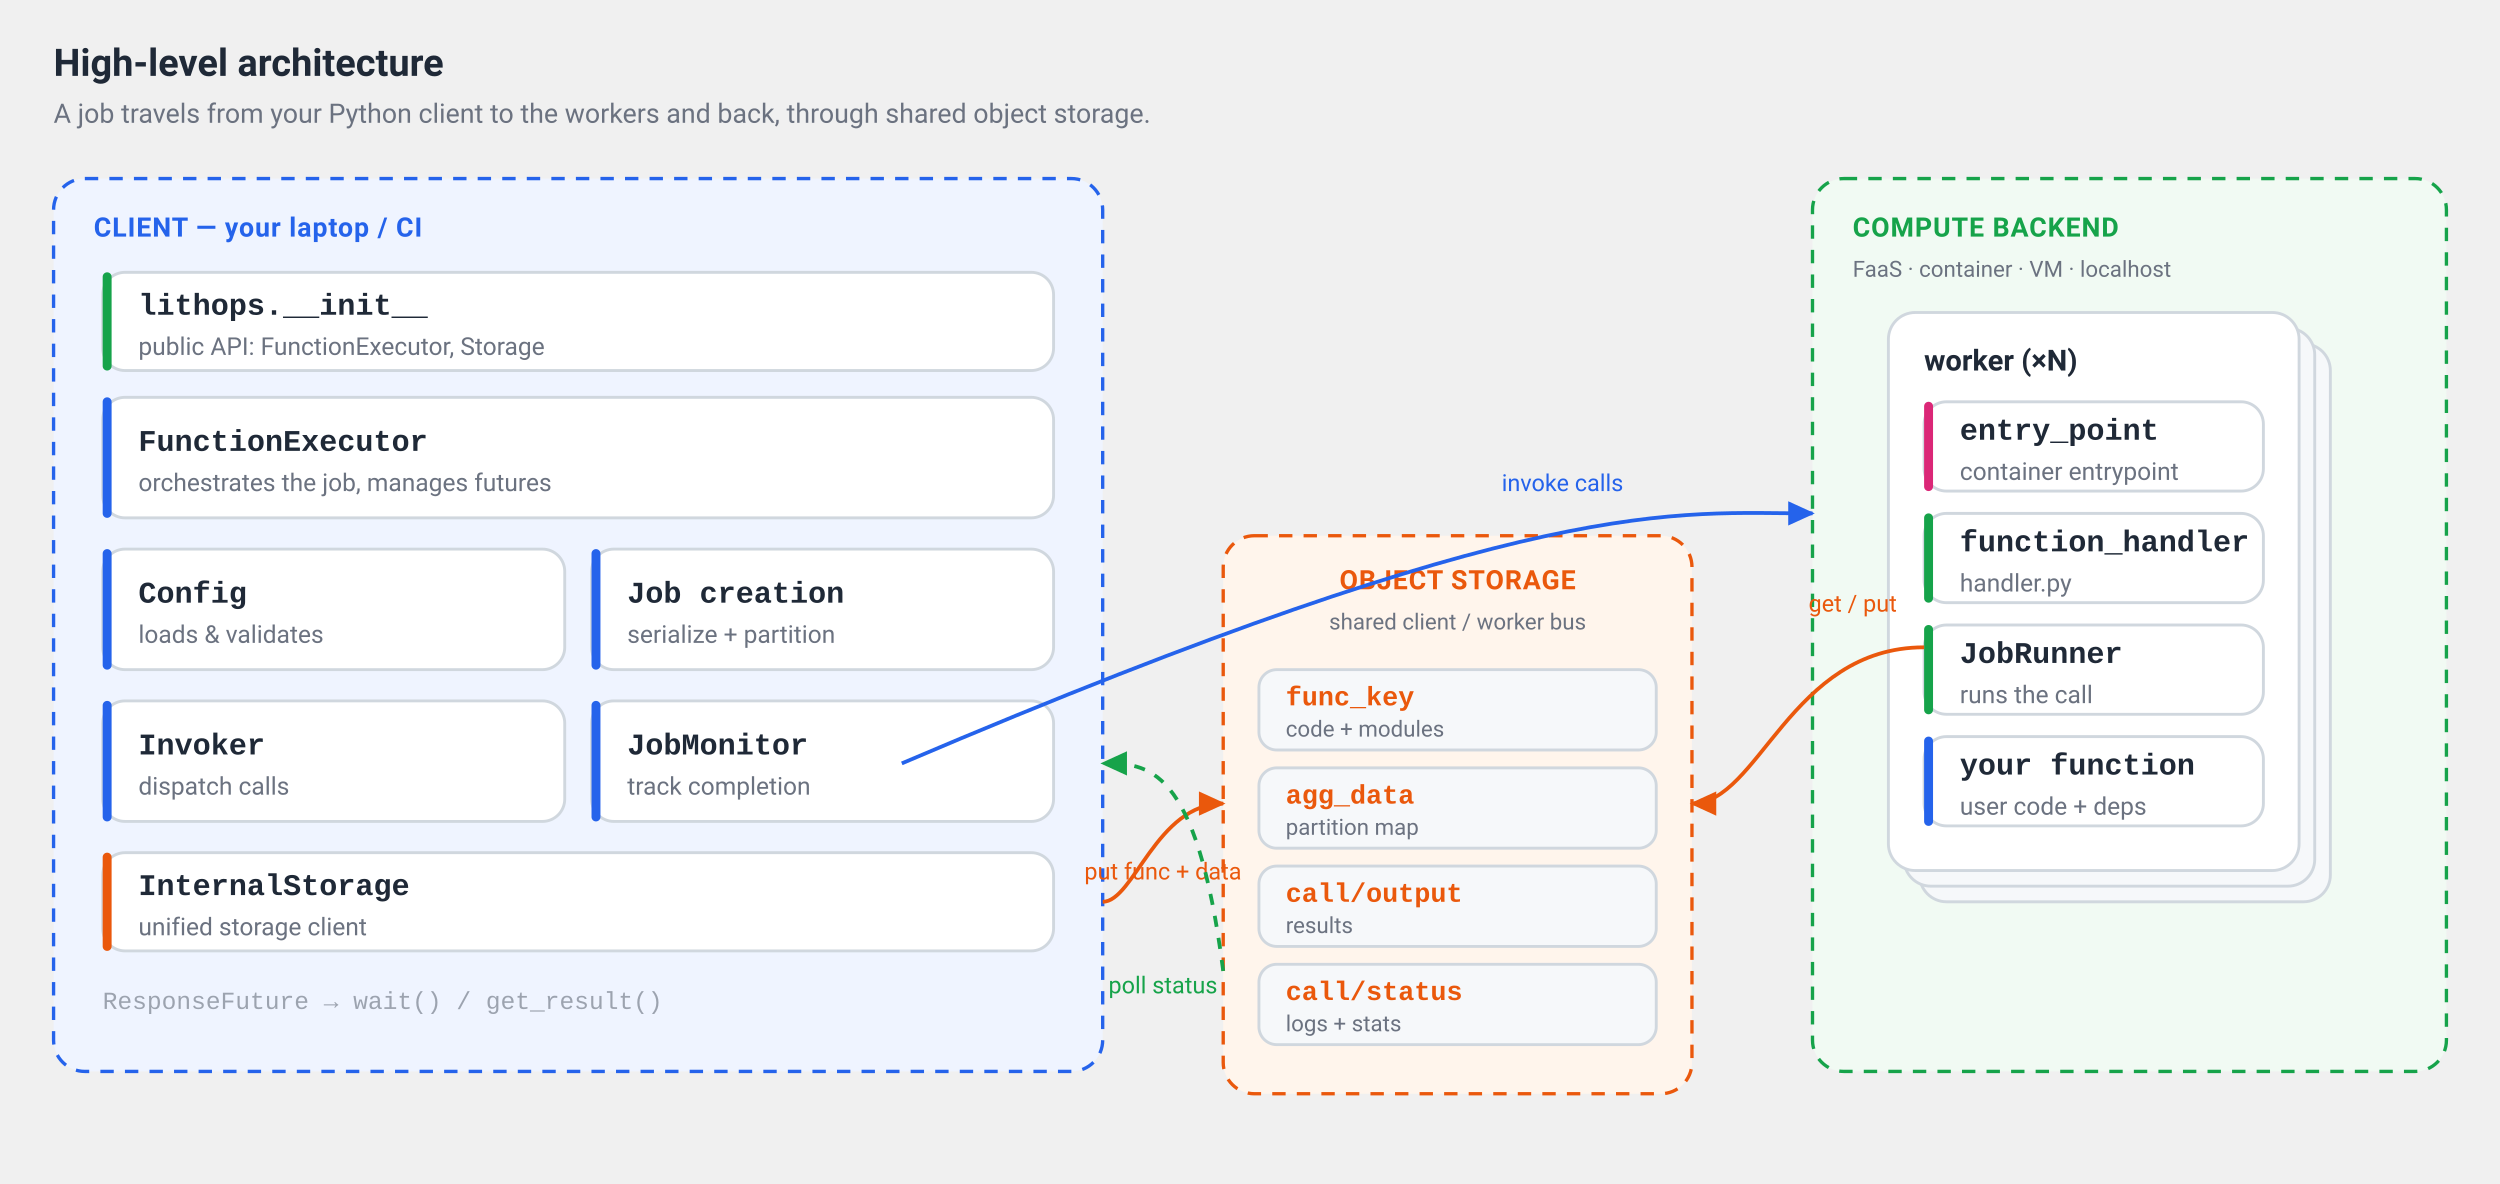
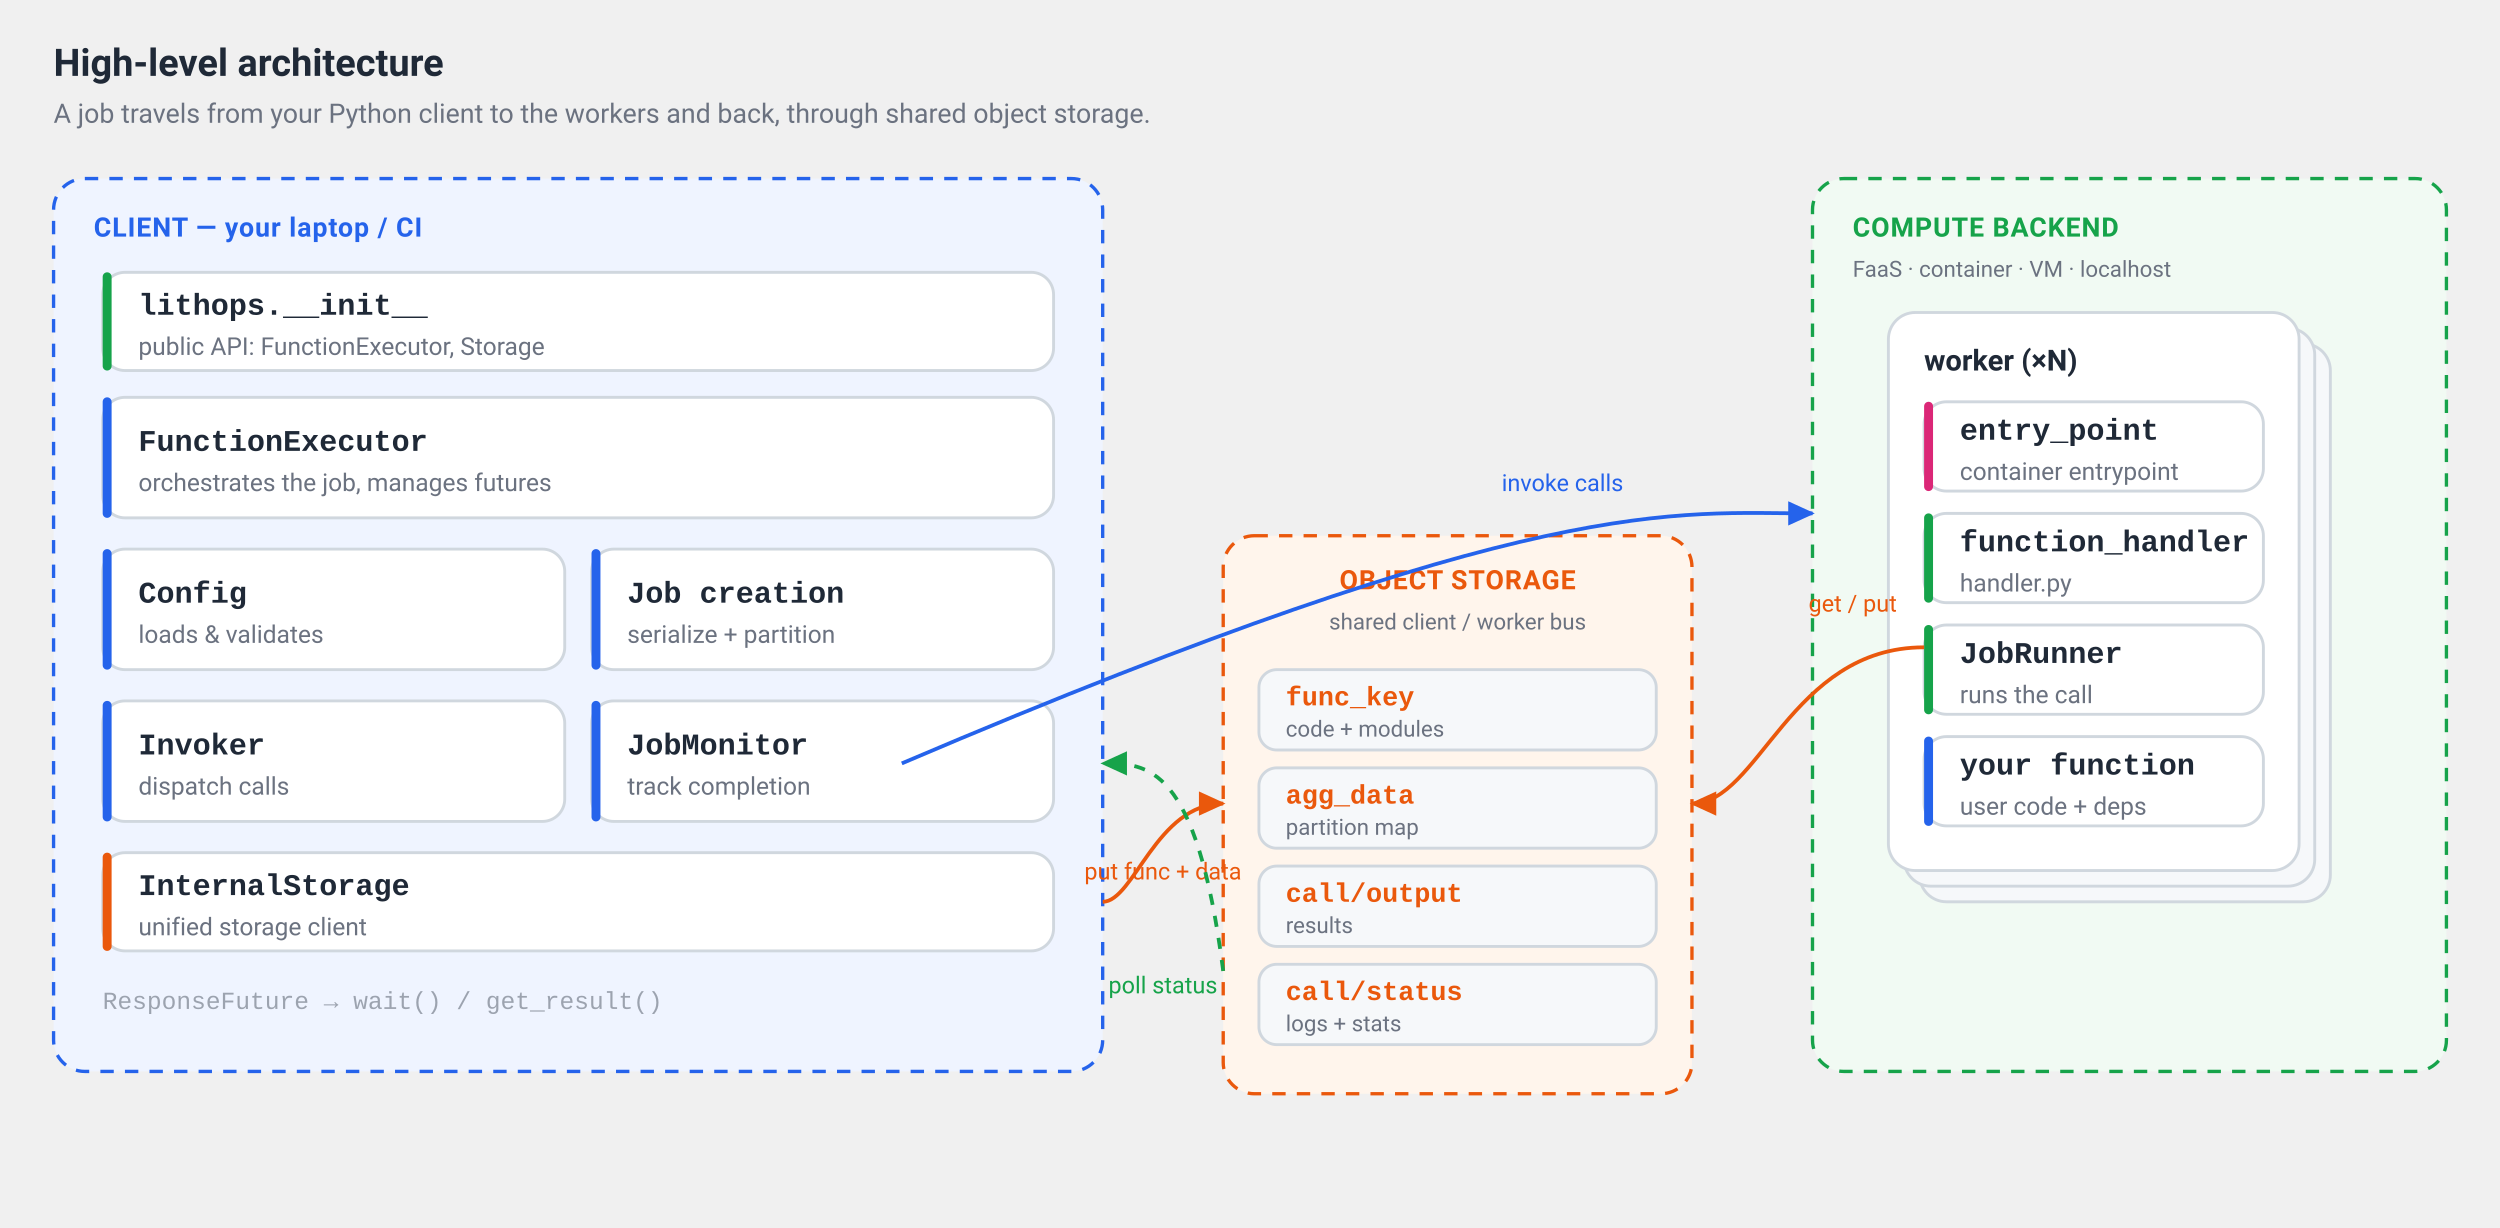
- <svg xmlns="http://www.w3.org/2000/svg" viewBox="0 0 1120 530" width="1120" height="530">
+ <svg xmlns="http://www.w3.org/2000/svg" viewBox="0 0 1120 550" width="1120" height="550">
  <style>
    text{font-family:-apple-system,BlinkMacSystemFont,'Segoe UI',Roboto,Helvetica,Arial,sans-serif;}
    .m{font-family:'SFMono-Regular',Consolas,'Liberation Mono',Menlo,monospace;}
    .title{fill:#1f2937;font-weight:700;}
    .lbl{fill:#1f2937;}
    .mut{fill:#6b7280;} .mut2{fill:#9ca3af;}
    .cy{fill:#2563eb;} .or{fill:#ea580c;} .gr{fill:#16a34a;} .pk{fill:#db2777;}
  </style>
  <defs>
    <marker id="acy" markerWidth="9" markerHeight="9" refX="6.4" refY="3.2" orient="auto">
      <path d="M0,0 L7,3.2 L0,6.4 Z" fill="#2563eb" />
    </marker>
    <marker id="aor" markerWidth="9" markerHeight="9" refX="6.4" refY="3.2" orient="auto">
      <path d="M0,0 L7,3.2 L0,6.4 Z" fill="#ea580c" />
    </marker>
    <marker id="agr" markerWidth="9" markerHeight="9" refX="6.4" refY="3.2" orient="auto">
      <path d="M0,0 L7,3.2 L0,6.4 Z" fill="#16a34a" />
    </marker>
    <marker id="amut" markerWidth="9" markerHeight="9" refX="6.4" refY="3.2" orient="auto">
      <path d="M0,0 L7,3.2 L0,6.4 Z" fill="#6b7280" />
    </marker>
  </defs>
  <text x="24" y="34" class="title" font-size="17" text-anchor="start">High-level architecture</text>
  <text x="24" y="55" class="mut" font-size="12" text-anchor="start">A job travels from your Python client to the workers and back, through shared object storage.</text>
  <rect x="24" y="80" width="470" height="400" rx="14" fill="#eff4ff" stroke="#2563eb" stroke-width="1.5" stroke-dasharray="6 5" />
  <text x="42" y="106" class="cy" font-size="12" font-weight="700" letter-spacing="0.4" text-anchor="start">CLIENT — your laptop / CI</text>
  <rect x="46" y="122" width="426" height="44" rx="10" fill="#ffffff" stroke="#d0d7de" stroke-width="1.3" />
  <rect x="46" y="122" width="4" height="44" rx="2" fill="#16a34a" />
  <text x="62" y="141.0" class="lbl m" font-size="13.5" font-weight="600" text-anchor="start">lithops.__init__</text>
  <text x="62" y="159.0" class="mut" font-size="11" text-anchor="start">public API: FunctionExecutor, Storage</text>
  <rect x="46" y="178" width="426" height="54" rx="10" fill="#ffffff" stroke="#d0d7de" stroke-width="1.3" />
  <rect x="46" y="178" width="4" height="54" rx="2" fill="#2563eb" />
  <text x="62" y="202.0" class="lbl m" font-size="13.5" font-weight="600" text-anchor="start">FunctionExecutor</text>
  <text x="62" y="220.0" class="mut" font-size="11" text-anchor="start">orchestrates the job, manages futures</text>
  <rect x="46" y="246" width="207.0" height="54" rx="10" fill="#ffffff" stroke="#d0d7de" stroke-width="1.3" />
  <rect x="46" y="246" width="4" height="54" rx="2" fill="#2563eb" />
  <text x="62" y="270.0" class="lbl m" font-size="13.5" font-weight="600" text-anchor="start">Config</text>
  <text x="62" y="288.0" class="mut" font-size="11" text-anchor="start">loads &amp; validates</text>
  <rect x="265.0" y="246" width="207.0" height="54" rx="10" fill="#ffffff" stroke="#d0d7de" stroke-width="1.3" />
  <rect x="265.0" y="246" width="4" height="54" rx="2" fill="#2563eb" />
  <text x="281.0" y="270.0" class="lbl m" font-size="13.5" font-weight="600" text-anchor="start">Job creation</text>
  <text x="281.0" y="288.0" class="mut" font-size="11" text-anchor="start">serialize + partition</text>
  <rect x="46" y="314" width="207.0" height="54" rx="10" fill="#ffffff" stroke="#d0d7de" stroke-width="1.3" />
  <rect x="46" y="314" width="4" height="54" rx="2" fill="#2563eb" />
  <text x="62" y="338.0" class="lbl m" font-size="13.5" font-weight="600" text-anchor="start">Invoker</text>
  <text x="62" y="356.0" class="mut" font-size="11" text-anchor="start">dispatch calls</text>
  <rect x="265.0" y="314" width="207.0" height="54" rx="10" fill="#ffffff" stroke="#d0d7de" stroke-width="1.3" />
  <rect x="265.0" y="314" width="4" height="54" rx="2" fill="#2563eb" />
  <text x="281.0" y="338.0" class="lbl m" font-size="13.5" font-weight="600" text-anchor="start">JobMonitor</text>
  <text x="281.0" y="356.0" class="mut" font-size="11" text-anchor="start">track completion</text>
  <rect x="46" y="382" width="426" height="44" rx="10" fill="#ffffff" stroke="#d0d7de" stroke-width="1.3" />
  <rect x="46" y="382" width="4" height="44" rx="2" fill="#ea580c" />
  <text x="62" y="401.0" class="lbl m" font-size="13.5" font-weight="600" text-anchor="start">InternalStorage</text>
  <text x="62" y="419.0" class="mut" font-size="11" text-anchor="start">unified storage client</text>
  <text x="46" y="452" class="mut2 m" font-size="11" text-anchor="start">ResponseFuture  →  wait() / get_result()</text>
  <rect x="548" y="240" width="210" height="250" rx="14" fill="#fff5ec" stroke="#ea580c" stroke-width="1.5" stroke-dasharray="6 5" />
  <text x="653.0" y="264" class="or" font-size="12" font-weight="700" letter-spacing="0.4" text-anchor="middle">OBJECT STORAGE</text>
  <text x="653.0" y="282" class="mut" font-size="10" text-anchor="middle">shared client / worker bus</text>
  <rect x="564" y="300" width="178" height="36" rx="8" fill="#f6f8fa" stroke="#d0d7de" stroke-width="1.3" />
  <text x="576" y="316" class="or m" font-size="12" font-weight="600" text-anchor="start">func_key</text>
  <text x="576" y="330" class="mut" font-size="10" text-anchor="start">code + modules</text>
  <rect x="564" y="344" width="178" height="36" rx="8" fill="#f6f8fa" stroke="#d0d7de" stroke-width="1.3" />
  <text x="576" y="360" class="or m" font-size="12" font-weight="600" text-anchor="start">agg_data</text>
  <text x="576" y="374" class="mut" font-size="10" text-anchor="start">partition map</text>
  <rect x="564" y="388" width="178" height="36" rx="8" fill="#f6f8fa" stroke="#d0d7de" stroke-width="1.3" />
  <text x="576" y="404" class="or m" font-size="12" font-weight="600" text-anchor="start">call/output</text>
  <text x="576" y="418" class="mut" font-size="10" text-anchor="start">results</text>
  <rect x="564" y="432" width="178" height="36" rx="8" fill="#f6f8fa" stroke="#d0d7de" stroke-width="1.3" />
  <text x="576" y="448" class="or m" font-size="12" font-weight="600" text-anchor="start">call/status</text>
  <text x="576" y="462" class="mut" font-size="10" text-anchor="start">logs + stats</text>
  <rect x="812" y="80" width="284" height="400" rx="14" fill="#f1faf3" stroke="#16a34a" stroke-width="1.5" stroke-dasharray="6 5" />
  <text x="830" y="106" class="gr" font-size="12" font-weight="700" letter-spacing="0.4" text-anchor="start">COMPUTE BACKEND</text>
  <text x="830" y="124" class="mut" font-size="10" text-anchor="start">FaaS · container · VM · localhost</text>
  <rect x="860" y="154" width="184" height="250" rx="12" fill="#f6f8fa" stroke="#d0d7de" stroke-width="1.3" />
  <rect x="853" y="147" width="184" height="250" rx="12" fill="#f6f8fa" stroke="#d0d7de" stroke-width="1.3" />
  <rect x="846" y="140" width="184" height="250" rx="12" fill="#ffffff" stroke="#d0d7de" stroke-width="1.3" />
  <text x="862" y="166" class="lbl" font-size="13" font-weight="700" text-anchor="start">worker  (×N)</text>
  <rect x="862" y="180" width="152" height="40" rx="10" fill="#ffffff" stroke="#d0d7de" stroke-width="1.3" />
  <rect x="862" y="180" width="4" height="40" rx="2" fill="#db2777" />
  <text x="878" y="197.0" class="lbl m" font-size="13.5" font-weight="600" text-anchor="start">entry_point</text>
  <text x="878" y="215.0" class="mut" font-size="11" text-anchor="start">container entrypoint</text>
  <rect x="862" y="230" width="152" height="40" rx="10" fill="#ffffff" stroke="#d0d7de" stroke-width="1.3" />
  <rect x="862" y="230" width="4" height="40" rx="2" fill="#16a34a" />
  <text x="878" y="247.0" class="lbl m" font-size="13.5" font-weight="600" text-anchor="start">function_handler</text>
  <text x="878" y="265.0" class="mut" font-size="11" text-anchor="start">handler.py</text>
  <rect x="862" y="280" width="152" height="40" rx="10" fill="#ffffff" stroke="#d0d7de" stroke-width="1.3" />
  <rect x="862" y="280" width="4" height="40" rx="2" fill="#16a34a" />
  <text x="878" y="297.0" class="lbl m" font-size="13.5" font-weight="600" text-anchor="start">JobRunner</text>
  <text x="878" y="315.0" class="mut" font-size="11" text-anchor="start">runs the call</text>
  <rect x="862" y="330" width="152" height="40" rx="10" fill="#ffffff" stroke="#d0d7de" stroke-width="1.3" />
  <rect x="862" y="330" width="4" height="40" rx="2" fill="#2563eb" />
  <text x="878" y="347.0" class="lbl m" font-size="13.5" font-weight="600" text-anchor="start">your function</text>
  <text x="878" y="365.0" class="mut" font-size="11" text-anchor="start">user code + deps</text>
  <path d="M494,404 C 508,404 518,360 548,360" fill="none" stroke="#ea580c" stroke-width="1.7" marker-end="url(#aor)" />
  <text x="521.0" y="394" class="or" font-size="10.5" text-anchor="middle">put func + data</text>
  <path d="M404,342 C 690,220 750,230 812,230" fill="none" stroke="#2563eb" stroke-width="1.7" marker-end="url(#acy)" />
  <text x="700" y="220" class="cy" font-size="10.5" text-anchor="middle">invoke calls</text>
  <path d="M862,290 C 802,290 788,360 758,360" fill="none" stroke="#ea580c" stroke-width="1.7" marker-end="url(#aor)" />
  <text x="830" y="274" class="or" font-size="10.5" text-anchor="middle">get / put</text>
  <path d="M548,435 C 536,342 514,342 494,342" fill="none" stroke="#16a34a" stroke-width="1.7" stroke-dasharray="5 5" marker-end="url(#agr)" />
  <text x="521.0" y="445" class="gr" font-size="10.5" text-anchor="middle">poll status</text>
</svg>
